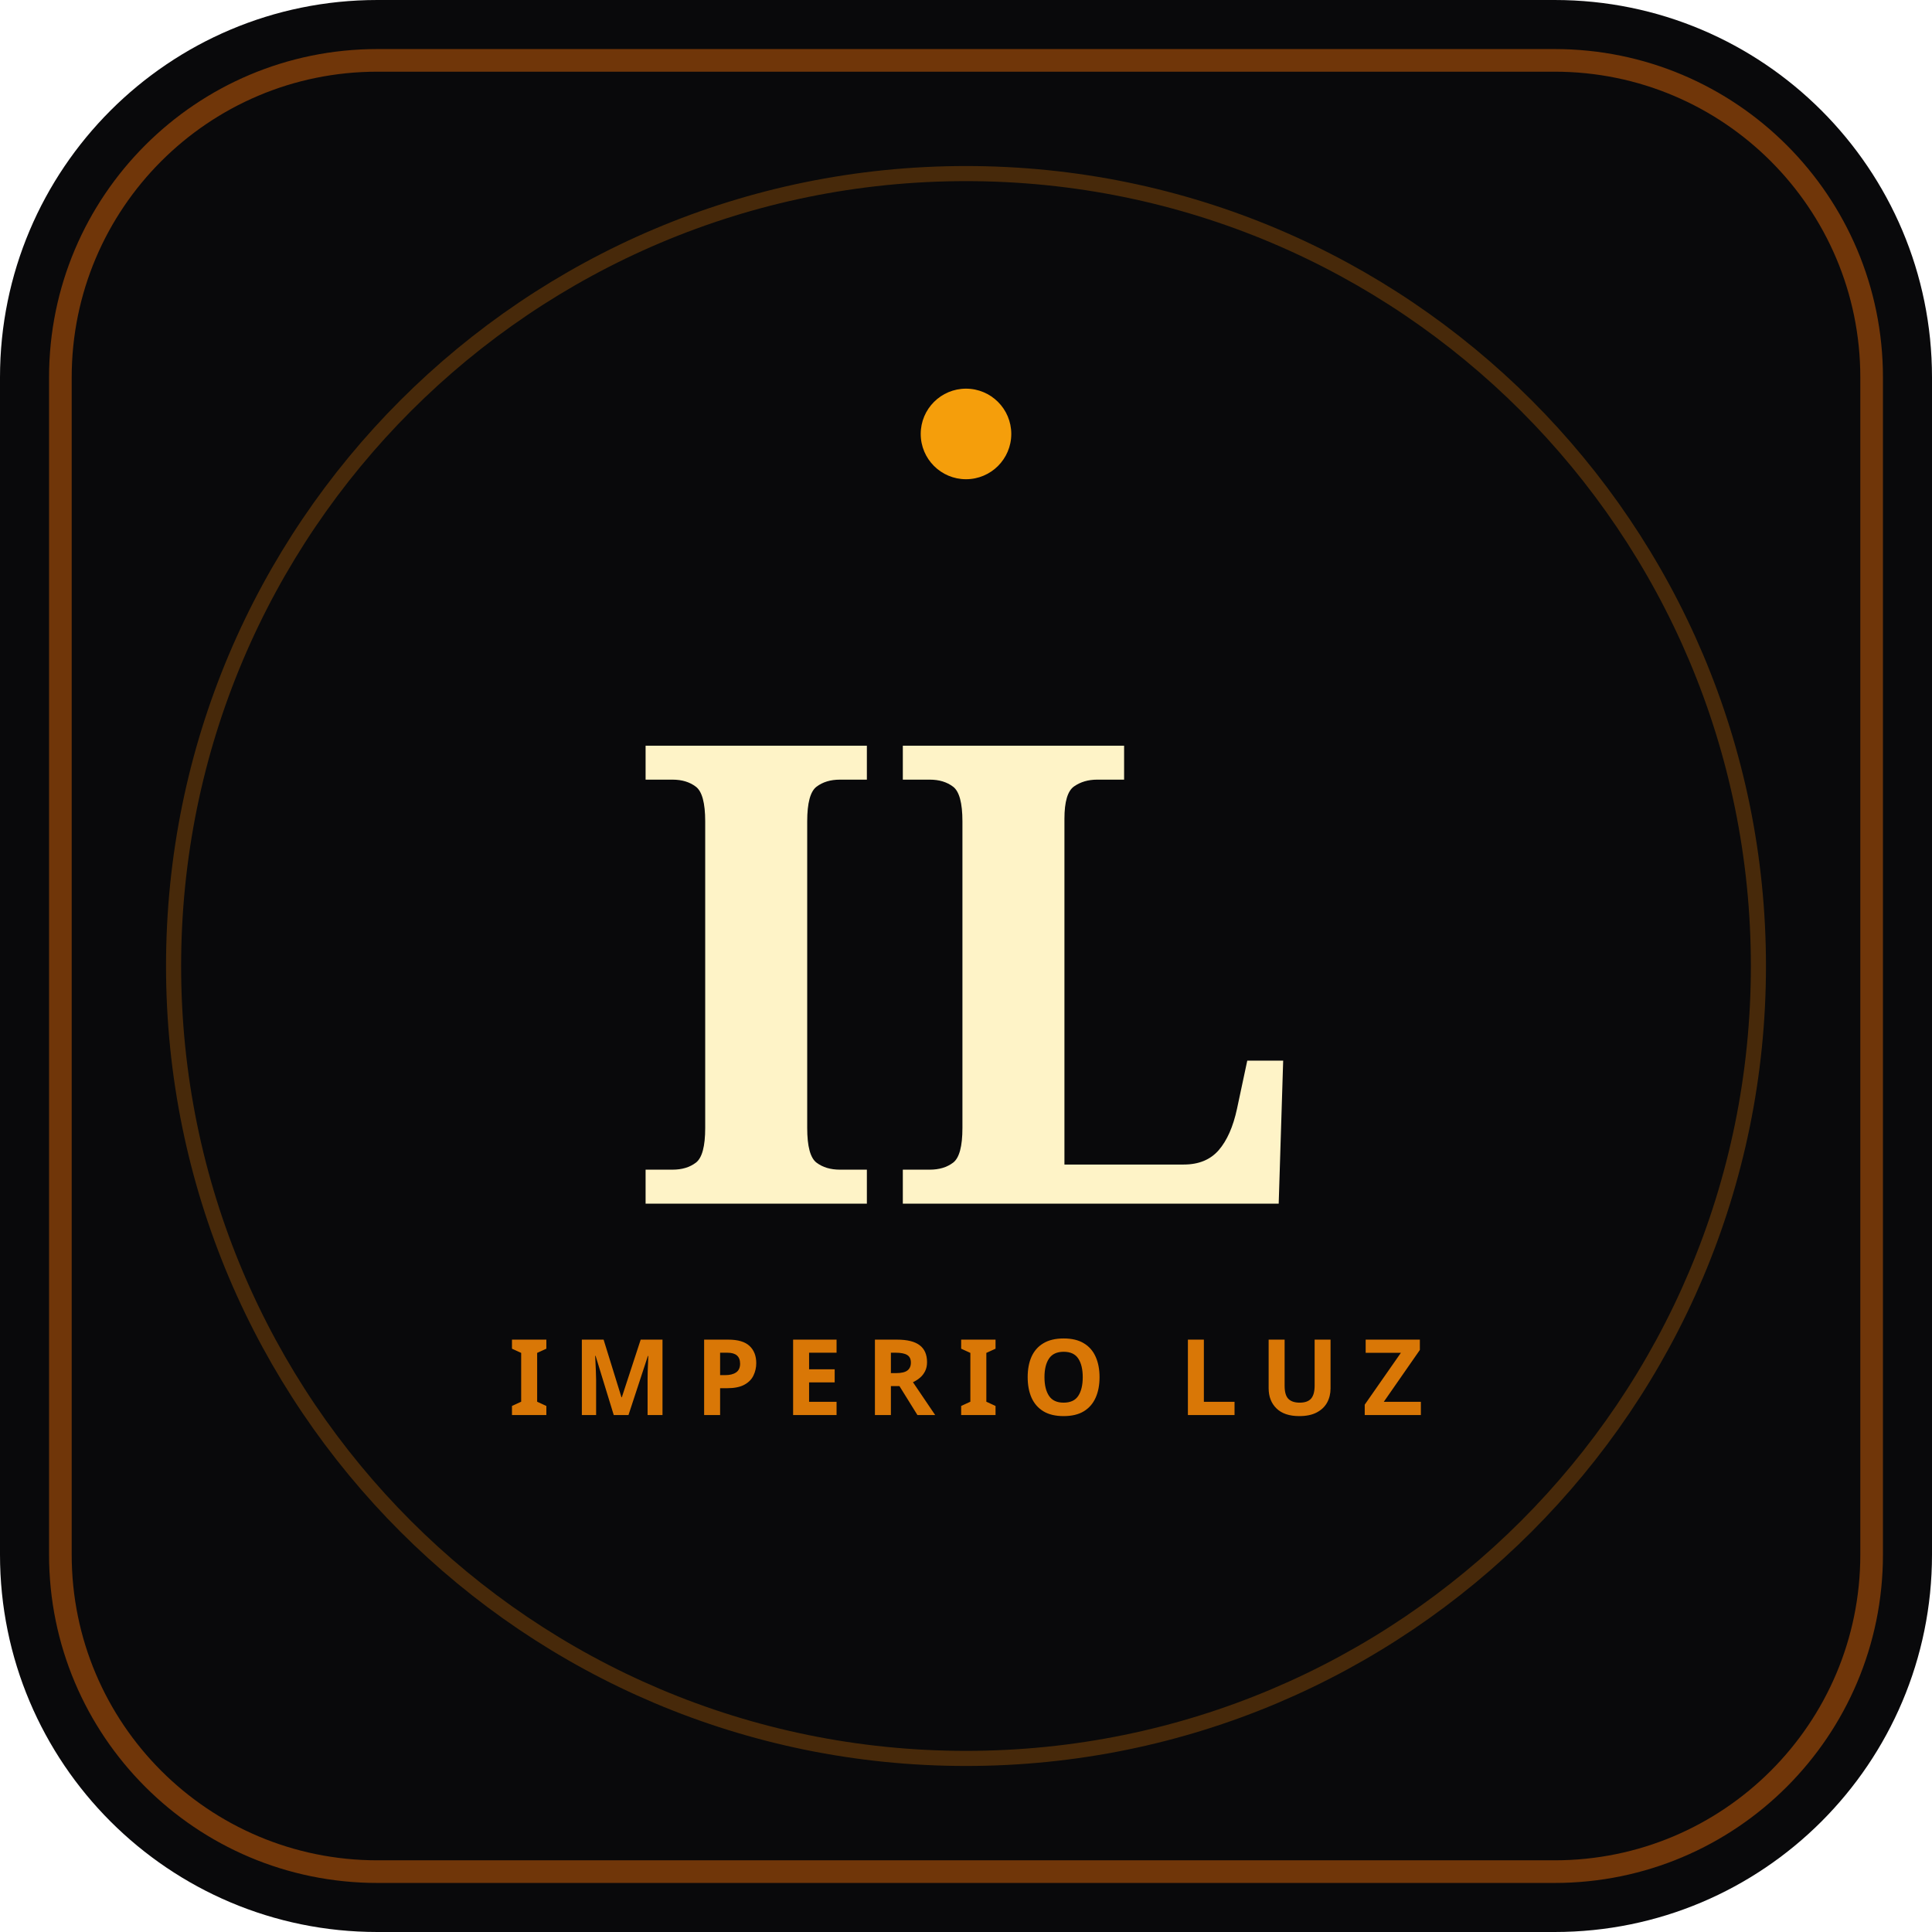
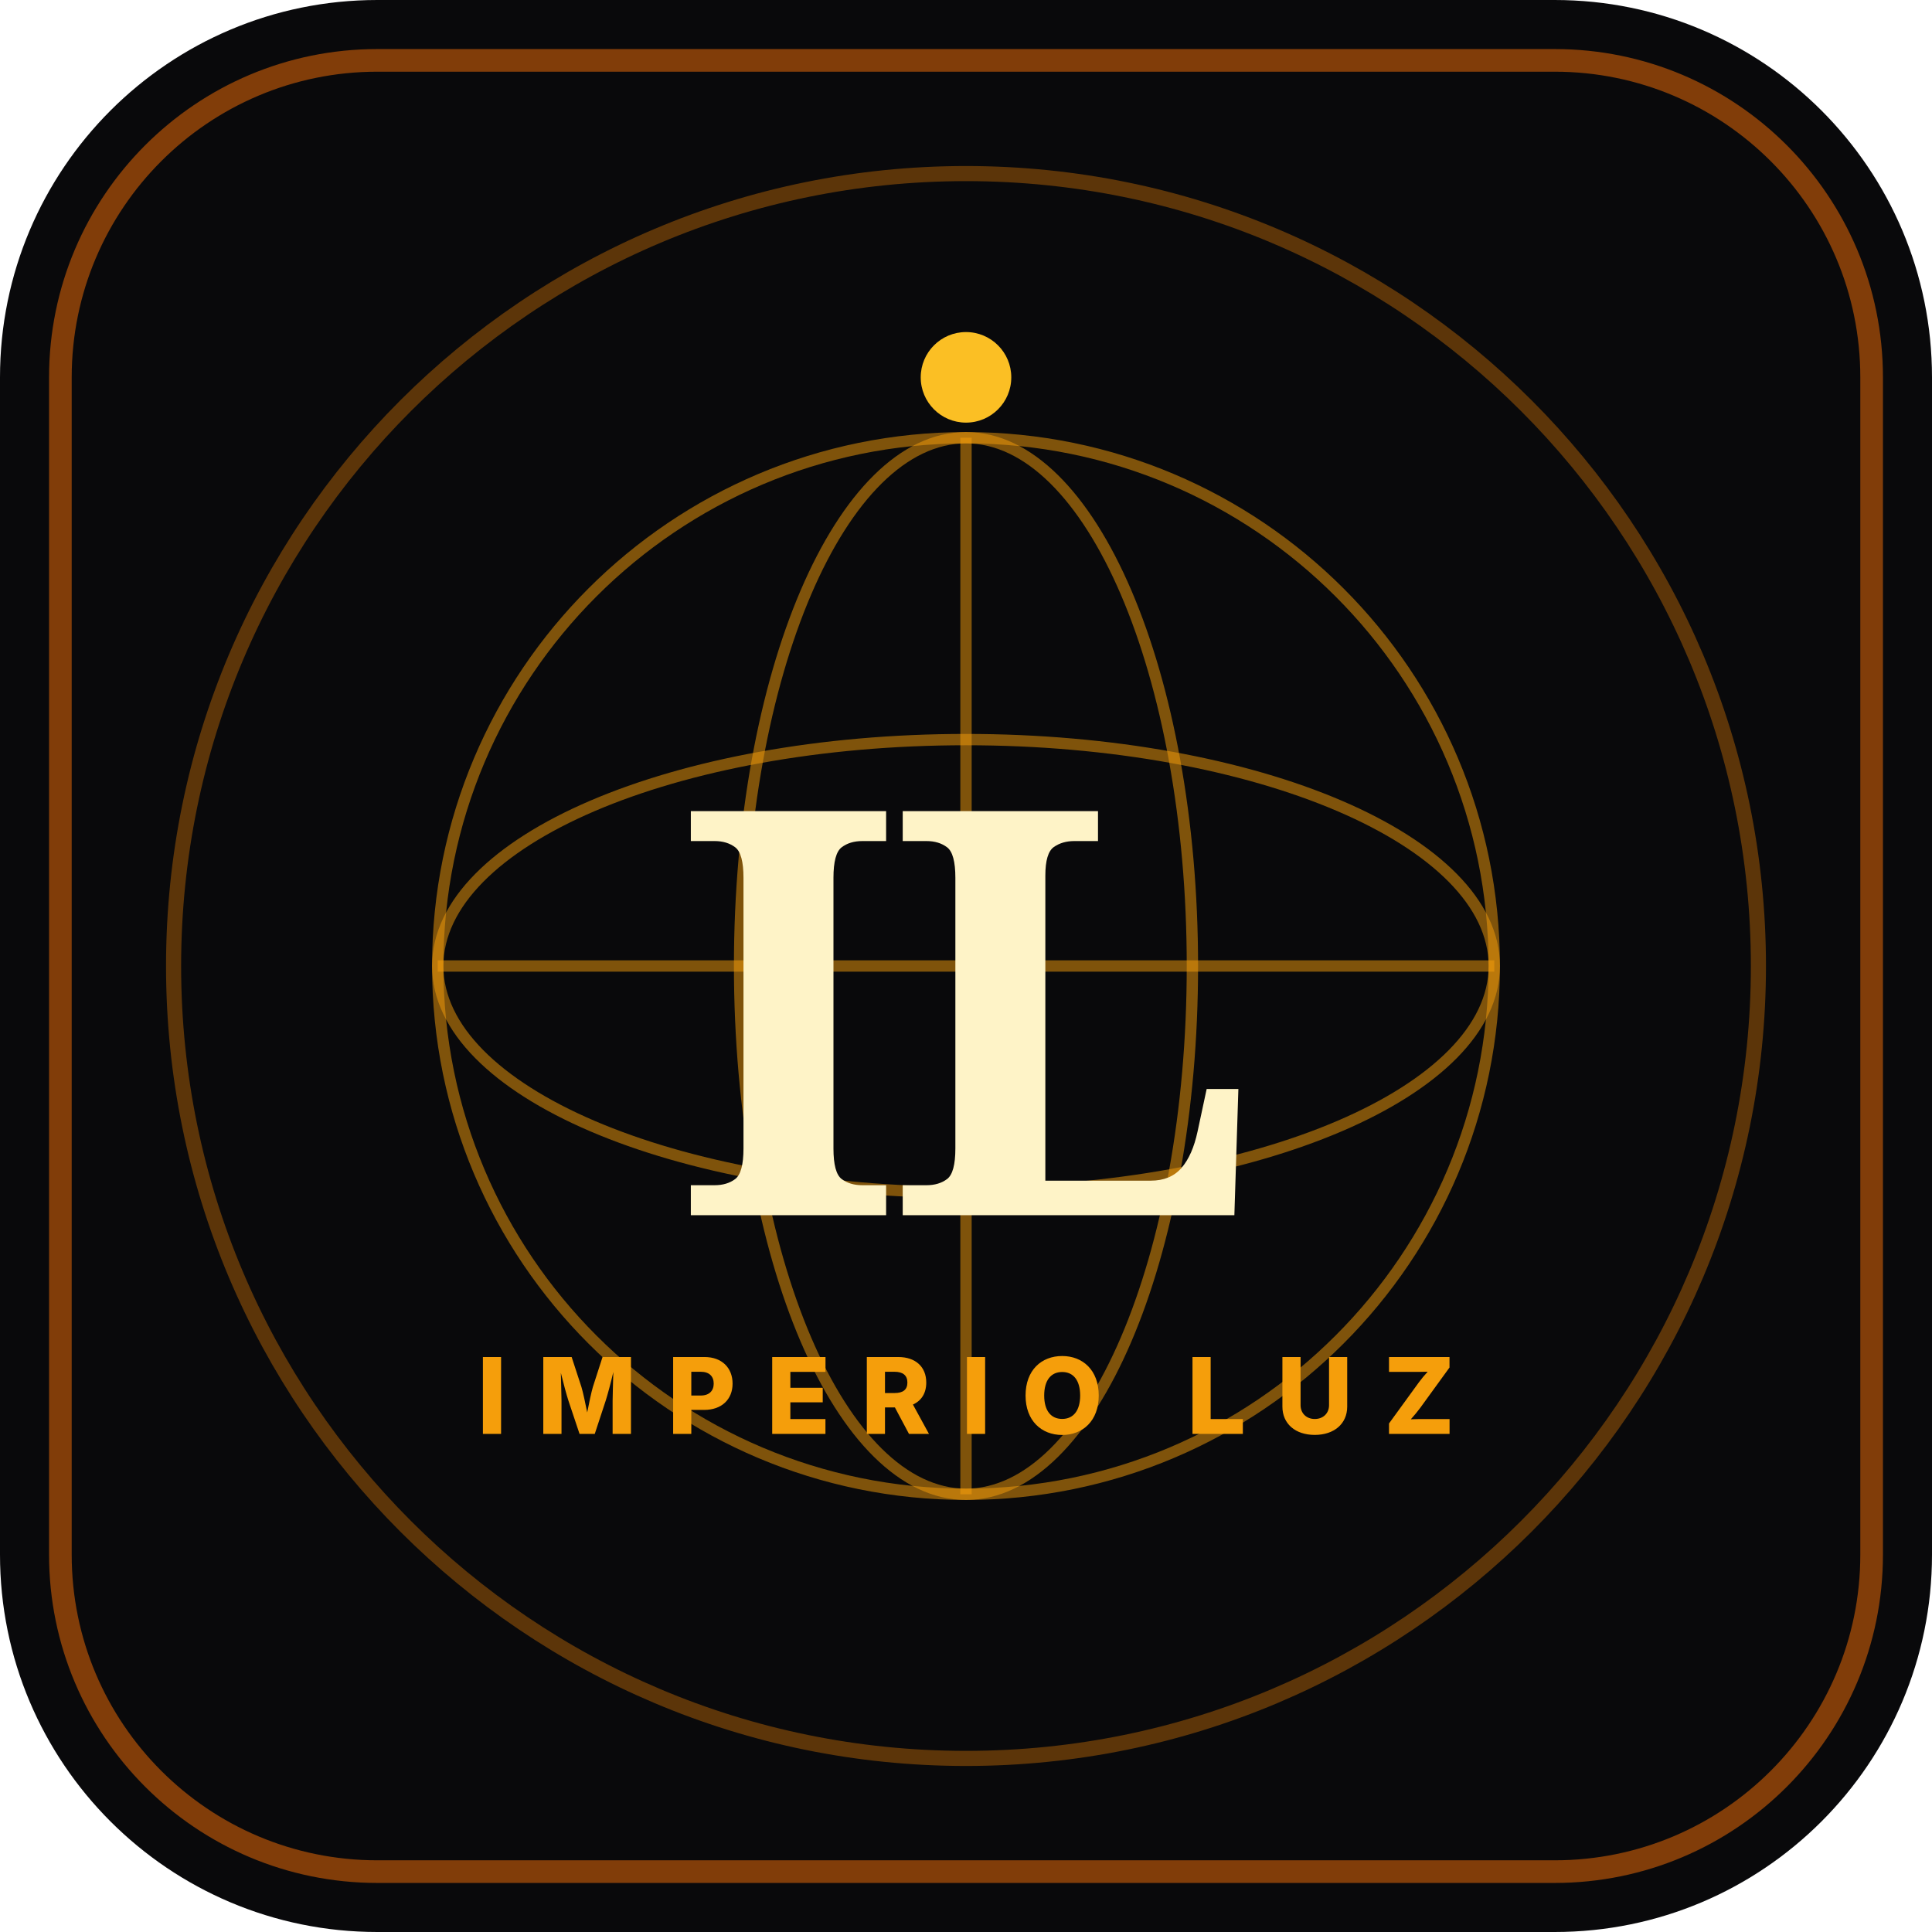
<svg xmlns="http://www.w3.org/2000/svg" viewBox="0 0 512 512" width="512" height="512">
  <rect width="512" height="512" fill="#09090b" rx="100" />
-   <rect x="16" y="16" width="480" height="480" fill="none" stroke="#b45309" stroke-width="6" rx="84" opacity="0.6" />
-   <circle cx="256" cy="256" r="210" fill="none" stroke="#d97706" stroke-width="4" opacity="0.3" />
-   <text x="256" y="260" font-family="Georgia, serif" font-size="170" font-weight="bold" fill="#fef3c7" text-anchor="middle" dominant-baseline="middle">IL</text>
-   <text x="256" y="375" font-family="sans-serif" font-size="28" font-weight="700" fill="#d97706" text-anchor="middle" letter-spacing="6">IMPERIO LUZ</text>
-   <circle cx="256" cy="115" r="12" fill="#f59e0b" />
+   <rect x="16" y="16" width="480" height="480" fill="none" stroke="#b45309" stroke-width="6" rx="84" opacity="0.7" />
+   <circle cx="256" cy="256" r="210" fill="none" stroke="#d97706" stroke-width="4" opacity="0.4" />
+   <circle cx="256" cy="256" r="140" fill="none" stroke="#f59e0b" stroke-width="3" opacity="0.5" />
+   <ellipse cx="256" cy="256" rx="140" ry="60" fill="none" stroke="#f59e0b" stroke-width="3" opacity="0.5" />
+   <ellipse cx="256" cy="256" rx="60" ry="140" fill="none" stroke="#f59e0b" stroke-width="3" opacity="0.5" />
+   <line x1="116" y1="256" x2="396" y2="256" stroke="#f59e0b" stroke-width="3" opacity="0.5" />
+   <line x1="256" y1="116" x2="256" y2="396" stroke="#f59e0b" stroke-width="3" opacity="0.5" />
+   <circle cx="256" cy="100" r="12" fill="#fbbf24" />
+   <text x="256" y="270" font-family="'Georgia', 'Playfair Display', serif" font-size="150" font-weight="bold" fill="#fef3c7" text-anchor="middle" dominant-baseline="middle" letter-spacing="-4">IL</text>
+   <text x="256" y="380" font-family="'Inter', sans-serif" font-size="28" font-weight="800" fill="#f59e0b" text-anchor="middle" letter-spacing="8">IMPERIO LUZ</text>
</svg>
